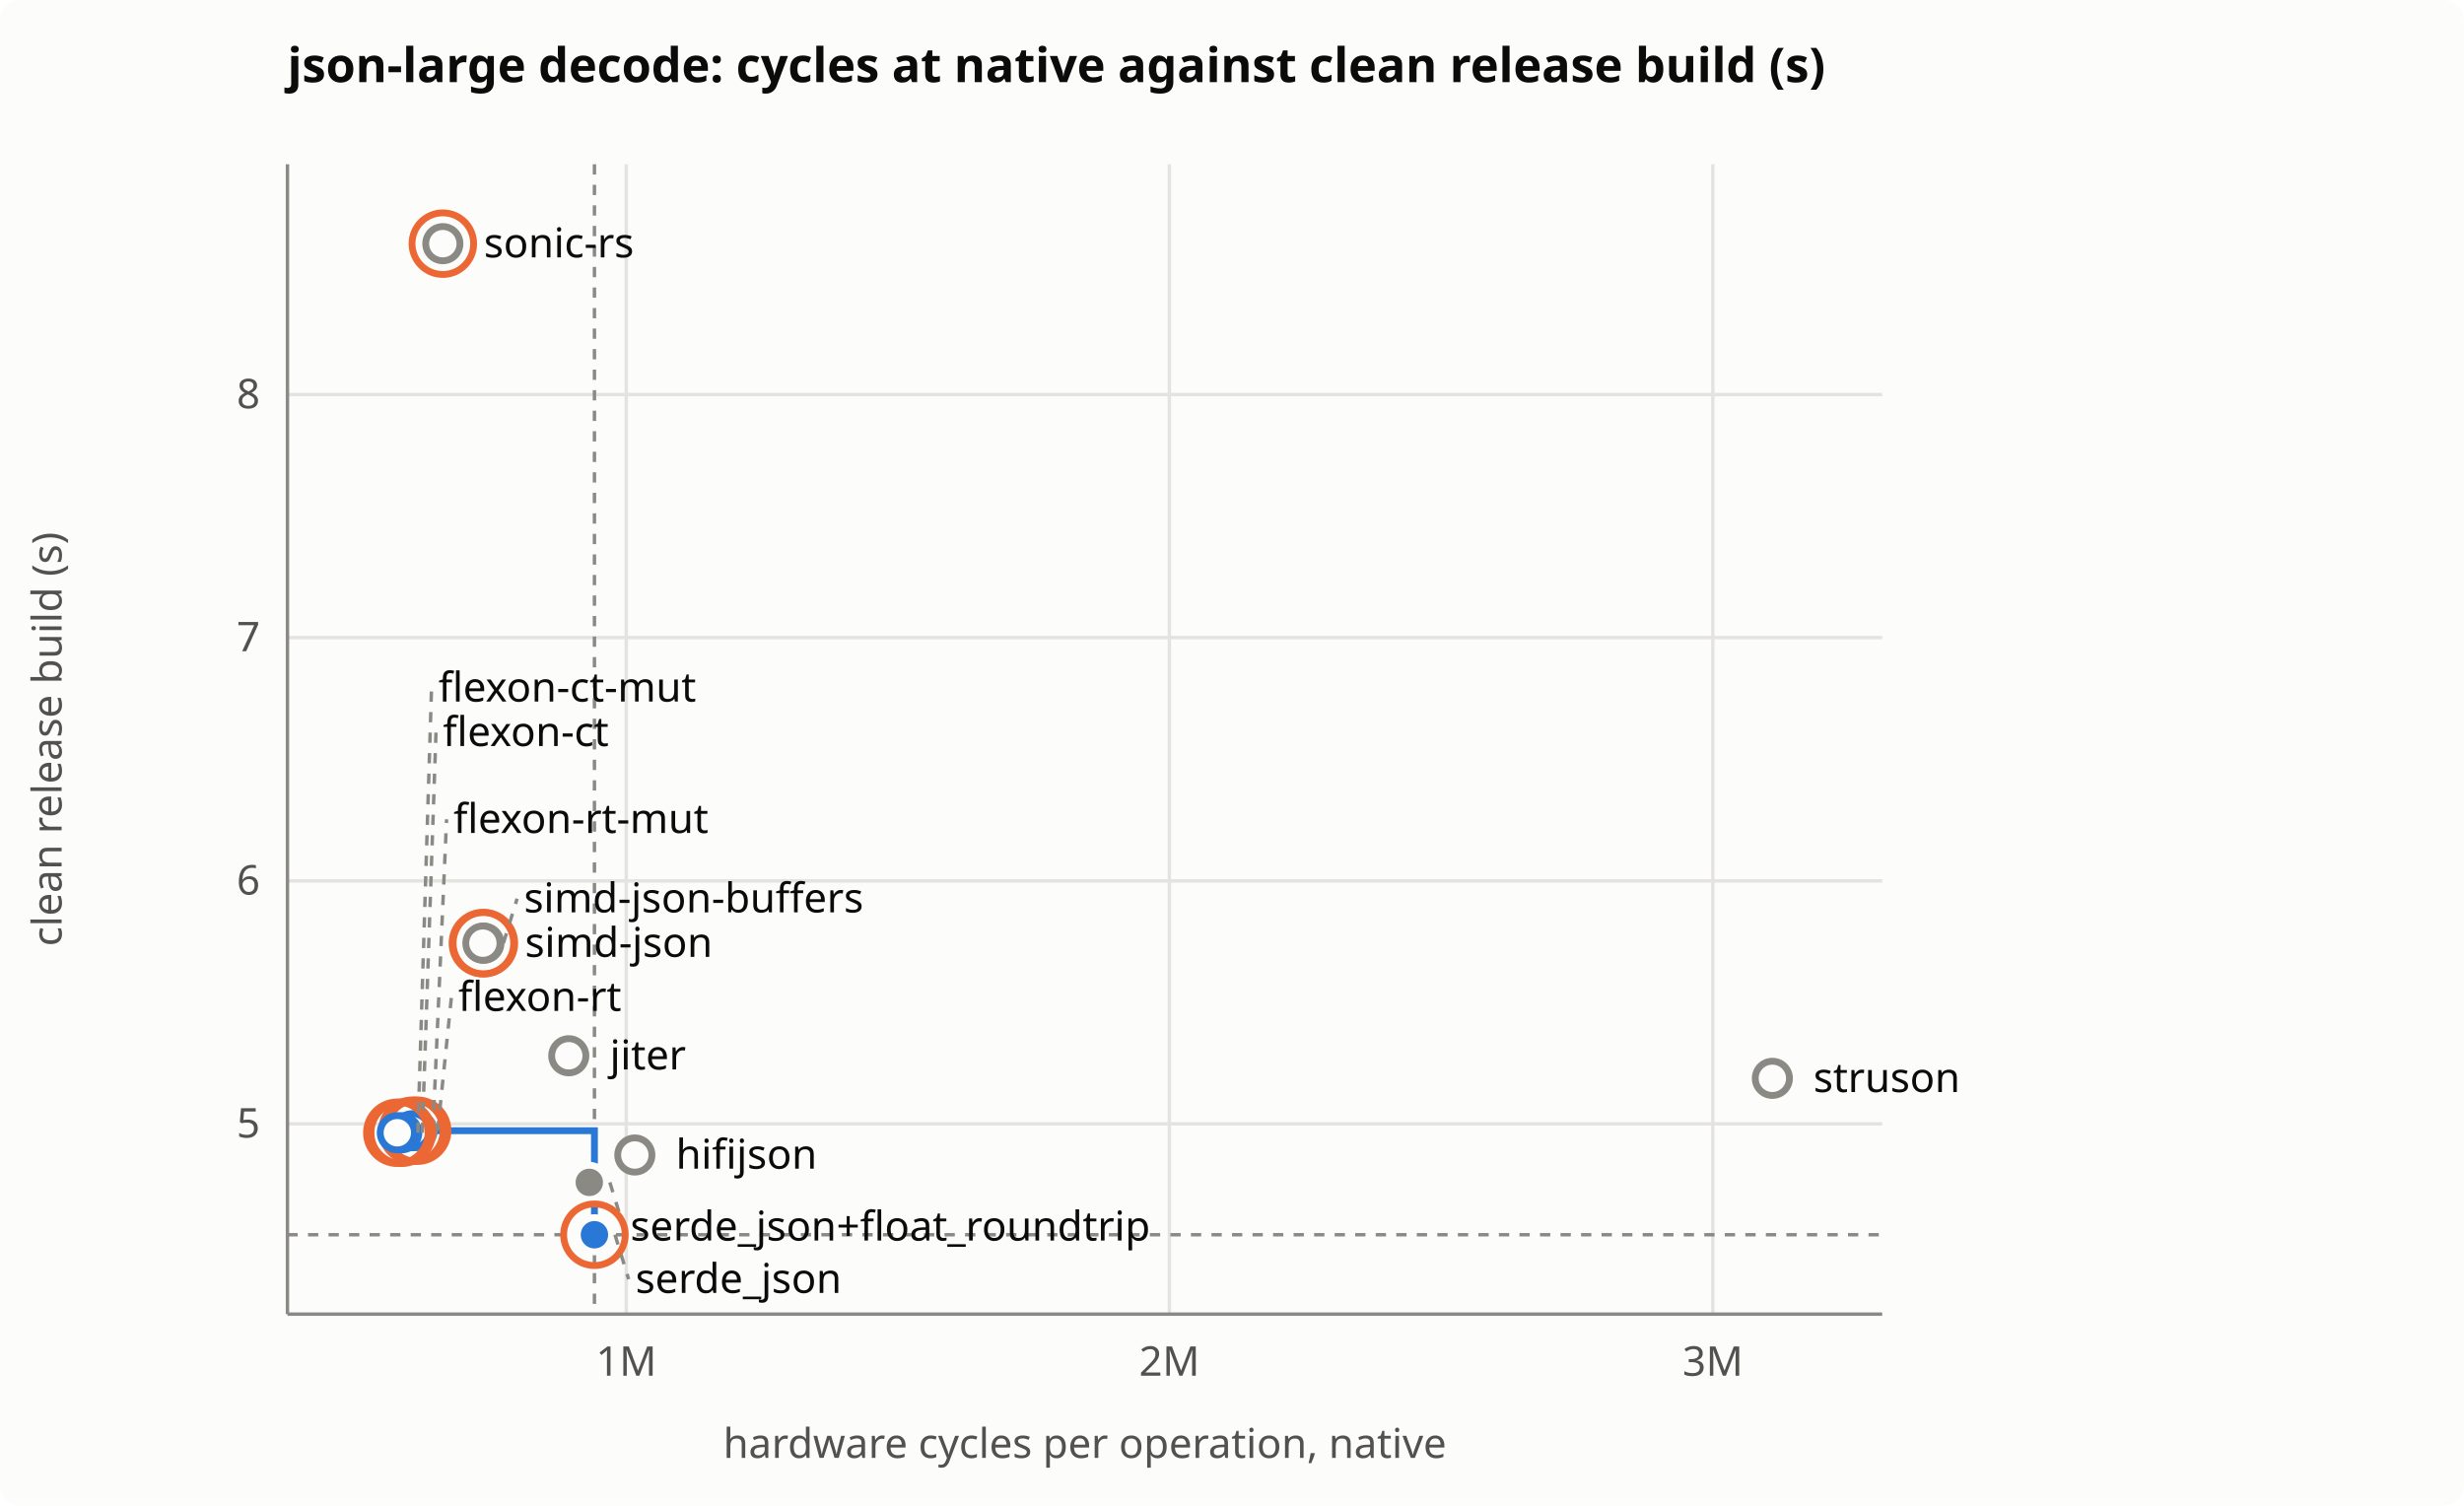
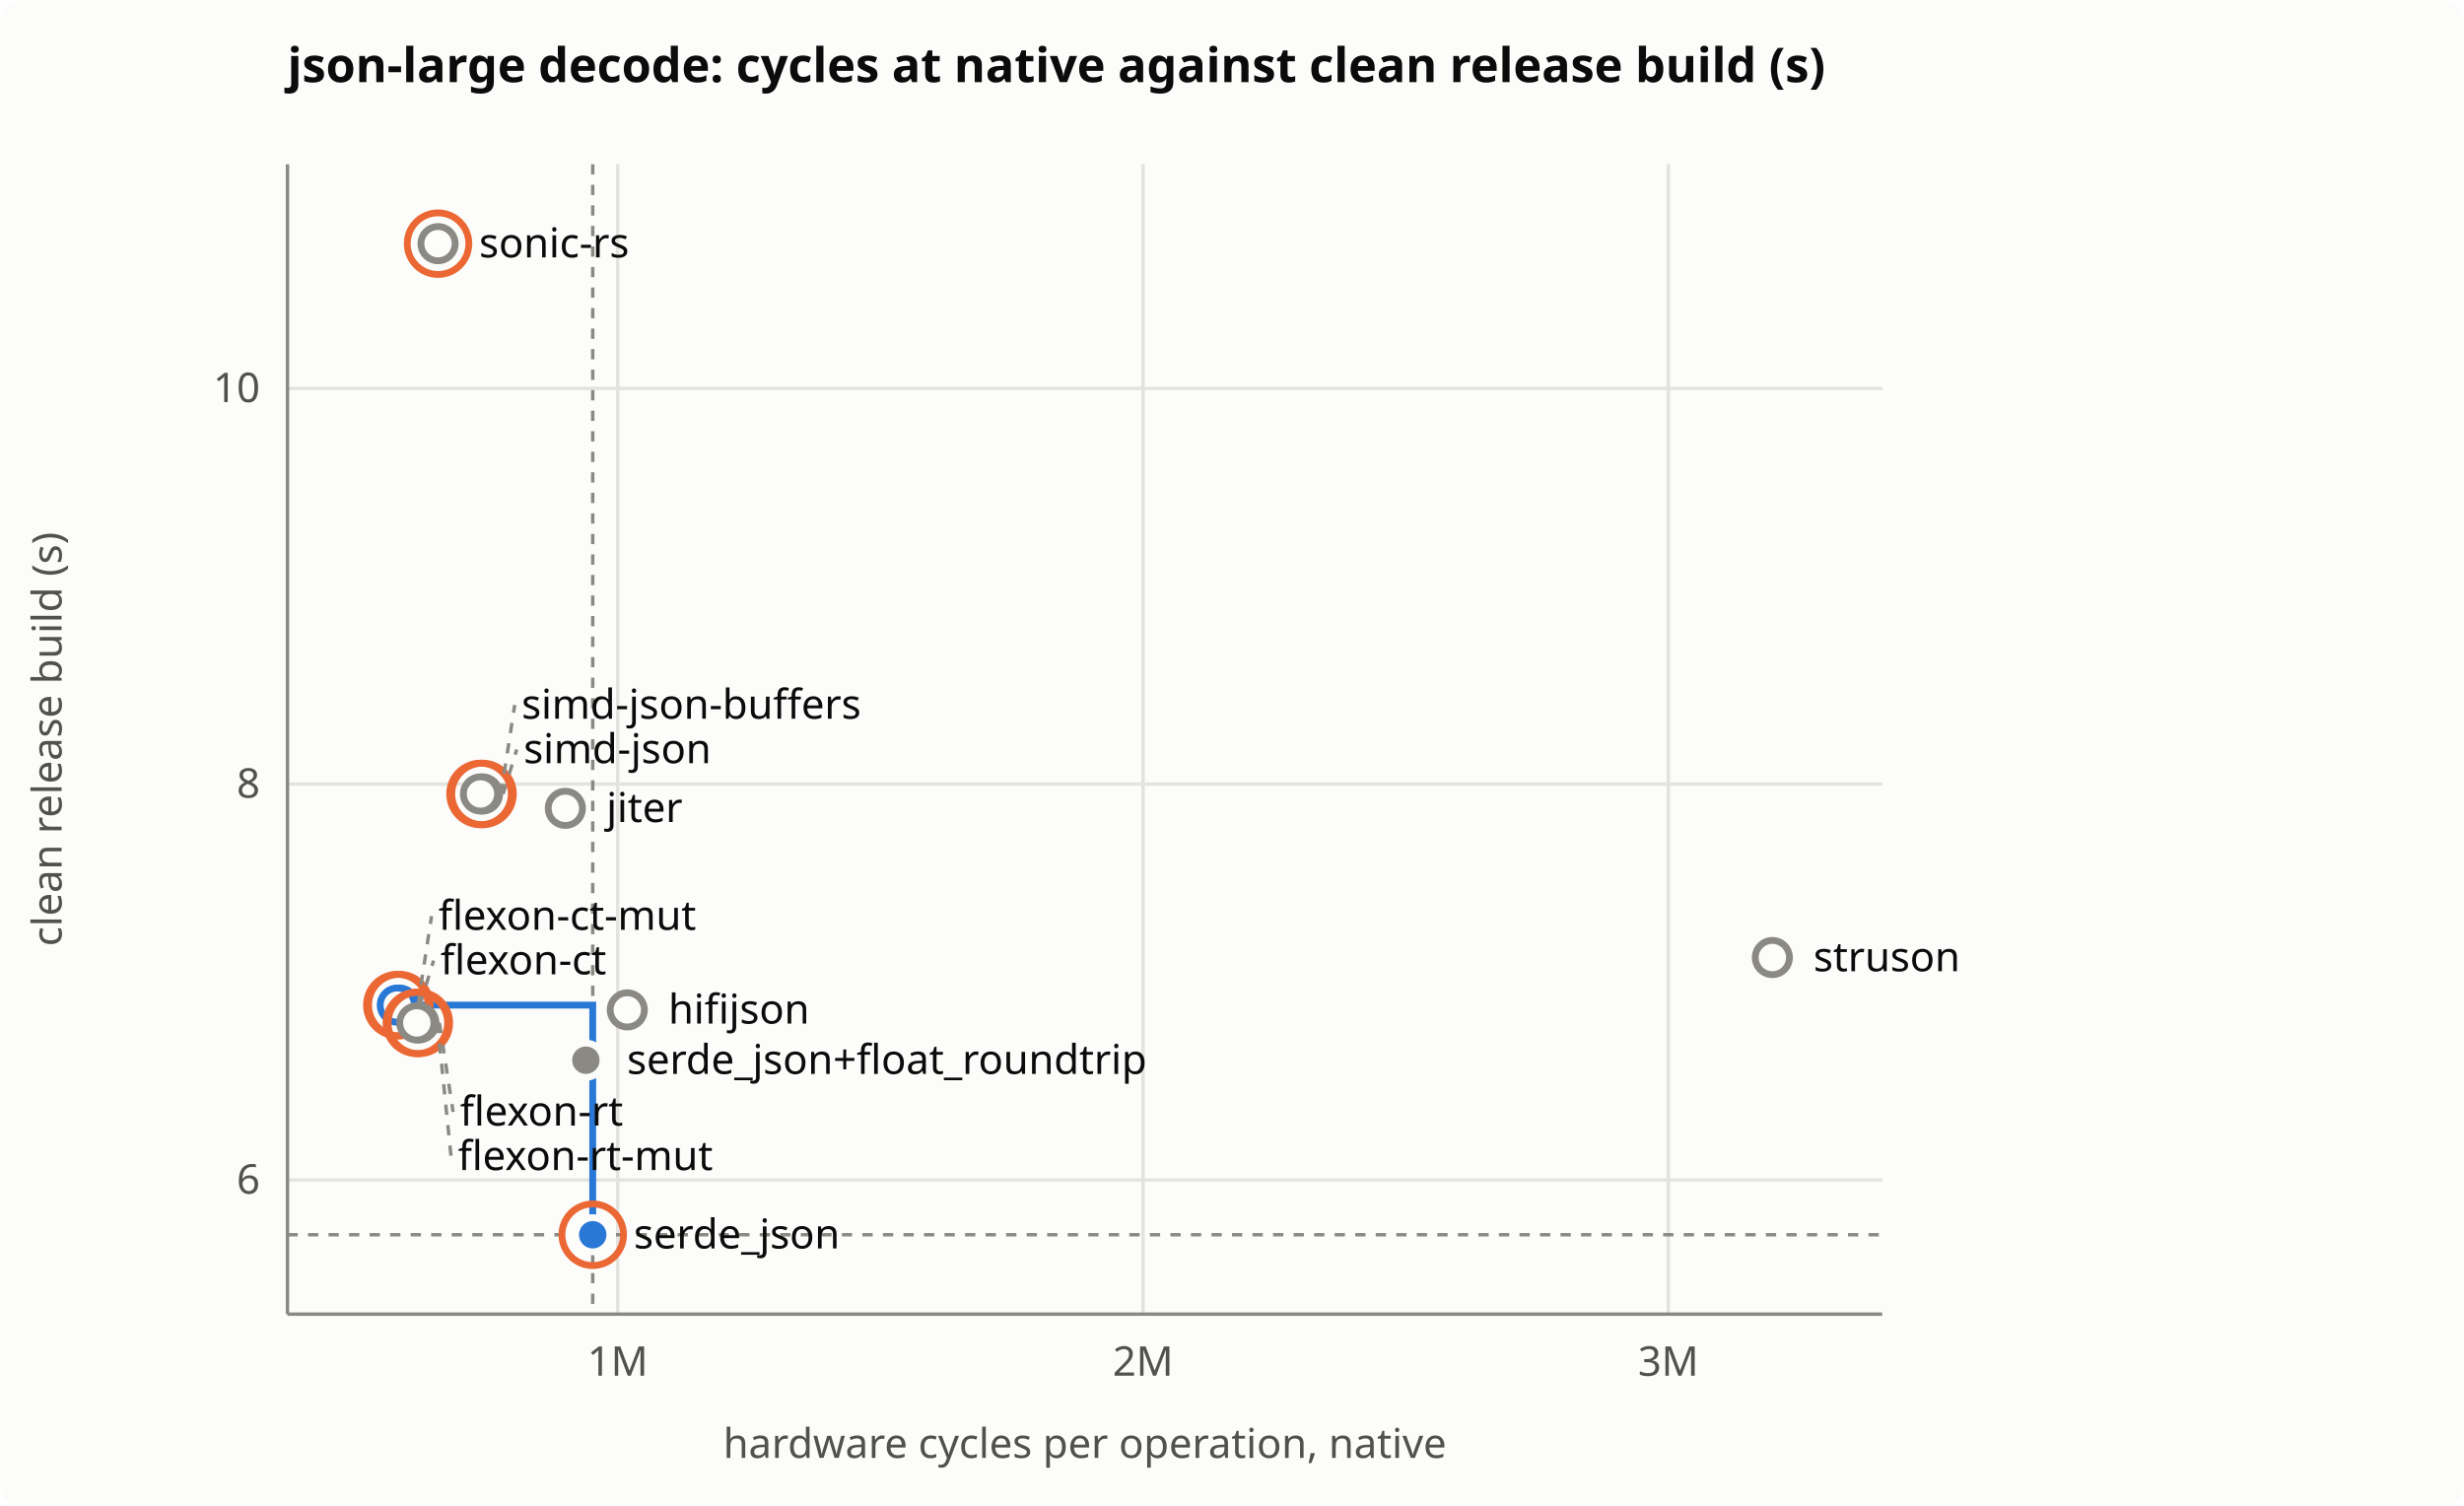
<svg xmlns="http://www.w3.org/2000/svg" viewBox="0 0 720 440" width="720" height="440" role="img" aria-label="json-large decode: cycles at native against clean release build (s)">
  <style>
.bg{fill:#fcfcfb}.ink{fill:#0b0b0b}.ink2{fill:#52514e}.grid{stroke:#e4e3df;stroke-width:1}
.axis{stroke:#8a8984;stroke-width:1}.ref{stroke:#8a8984;stroke-width:1;stroke-dasharray:3 3}
.front{stroke:#2a78d6;stroke-width:2;fill:none}
.on{fill:#2a78d6;stroke:#fcfcfb;stroke-width:2}.off{fill:#8a8984;stroke:#fcfcfb;stroke-width:2}
.on.hollow{fill:#fcfcfb;stroke:#2a78d6}.off.hollow{fill:#fcfcfb;stroke:#8a8984}
.ring{fill:none;stroke:#eb6834;stroke-width:2}
text{font-family:system-ui,'Segoe UI',sans-serif;font-size:12px}
.title{font-size:14px;font-weight:600}
@media (prefers-color-scheme:dark){
.bg{fill:#1a1a19}.ink{fill:#f0efec}.ink2{fill:#c3c2b7}.grid{stroke:#2e2e2c}.axis,.ref{stroke:#7a7974}
.front{stroke:#3987e5}.on{fill:#3987e5;stroke:#1a1a19}.off{fill:#7a7974;stroke:#1a1a19}
.on.hollow{fill:#1a1a19;stroke:#3987e5}.off.hollow{fill:#1a1a19;stroke:#7a7974}.ring{stroke:#d95926}}
</style>
  <rect class="bg" width="720" height="440" rx="6" />
  <text class="ink title" x="84" y="24">json-large decode: cycles at native against clean release build (s)</text>
-   <line class="grid" x1="183.0" y1="48" x2="183.0" y2="384.0" />
-   <text class="ink2" x="183.0" y="402.0" text-anchor="middle">1M</text>
-   <line class="grid" x1="341.7" y1="48" x2="341.7" y2="384.0" />
-   <text class="ink2" x="341.7" y="402.0" text-anchor="middle">2M</text>
-   <line class="grid" x1="500.5" y1="48" x2="500.5" y2="384.0" />
-   <text class="ink2" x="500.5" y="402.0" text-anchor="middle">3M</text>
-   <line class="grid" x1="84" y1="328.4" x2="550.0" y2="328.4" />
-   <text class="ink2" x="76.0" y="332.4" text-anchor="end">5</text>
-   <line class="grid" x1="84" y1="257.4" x2="550.0" y2="257.4" />
-   <text class="ink2" x="76.0" y="261.4" text-anchor="end">6</text>
-   <line class="grid" x1="84" y1="186.3" x2="550.0" y2="186.3" />
-   <text class="ink2" x="76.0" y="190.3" text-anchor="end">7</text>
-   <line class="grid" x1="84" y1="115.3" x2="550.0" y2="115.3" />
-   <text class="ink2" x="76.0" y="119.3" text-anchor="end">8</text>
+   <line class="grid" x1="180.5" y1="48" x2="180.5" y2="384.0" />
+   <text class="ink2" x="180.5" y="402.0" text-anchor="middle">1M</text>
+   <line class="grid" x1="334.0" y1="48" x2="334.0" y2="384.0" />
+   <text class="ink2" x="334.0" y="402.0" text-anchor="middle">2M</text>
+   <line class="grid" x1="487.5" y1="48" x2="487.5" y2="384.0" />
+   <text class="ink2" x="487.5" y="402.0" text-anchor="middle">3M</text>
+   <line class="grid" x1="84" y1="344.8" x2="550.0" y2="344.8" />
+   <text class="ink2" x="76.0" y="348.8" text-anchor="end">6</text>
+   <line class="grid" x1="84" y1="229.1" x2="550.0" y2="229.1" />
+   <text class="ink2" x="76.0" y="233.1" text-anchor="end">8</text>
+   <line class="grid" x1="84" y1="113.5" x2="550.0" y2="113.5" />
+   <text class="ink2" x="76.0" y="117.5" text-anchor="end">10</text>
  <line class="axis" x1="84" y1="384.0" x2="550.0" y2="384.0" />
  <line class="axis" x1="84" y1="48" x2="84" y2="384.0" />
  <text class="ink2" x="317.0" y="426.0" text-anchor="middle">hardware cycles per operation, native</text>
  <text class="ink2" transform="translate(18 216.0) rotate(-90)" text-anchor="middle">clean release build (s)</text>
-   <line class="ref" x1="173.7" y1="48" x2="173.7" y2="384.0" />
+   <line class="ref" x1="173.2" y1="48" x2="173.2" y2="384.0" />
  <line class="ref" x1="84" y1="360.8" x2="550.0" y2="360.8" />
-   <path class="front" d="M116.1,331.0 H117.4 V331.0 H120.5 V330.4 H173.7 V360.8" />
-   <circle class="off hollow" cx="129.4" cy="71.2" r="5" />
-   <circle class="ring" cx="129.4" cy="71.2" r="9" />
-   <text class="ink" x="141.4" y="75.2">sonic-rs</text>
-   <circle class="off hollow" cx="141.4" cy="275.6" r="5" />
-   <circle class="ring" cx="141.4" cy="275.6" r="9" />
-   <text class="ink" x="153.4" y="279.6">simd-json</text>
-   <circle class="off hollow" cx="141.1" cy="275.6" r="5" />
-   <circle class="ring" cx="141.1" cy="275.6" r="9" />
-   <line class="ref" x1="147.1" y1="275.6" x2="151.1" y2="262.6" />
-   <text class="ink" x="153.1" y="266.6">simd-json-buffers</text>
-   <circle class="off hollow" cx="166.2" cy="308.5" r="5" />
-   <text class="ink" x="178.2" y="312.5">jiter</text>
-   <circle class="off hollow" cx="517.9" cy="315.1" r="5" />
-   <text class="ink" x="529.9" y="319.1">struson</text>
-   <circle class="off hollow" cx="121.9" cy="330.4" r="5" />
-   <circle class="ring" cx="121.9" cy="330.4" r="9" />
-   <line class="ref" x1="127.9" y1="330.4" x2="131.9" y2="291.4" />
-   <text class="ink" x="133.9" y="295.4">flexon-rt</text>
-   <circle class="on hollow" cx="120.5" cy="330.4" r="5" />
-   <circle class="ring" cx="120.5" cy="330.4" r="9" />
-   <line class="ref" x1="126.5" y1="330.4" x2="130.5" y2="239.4" />
-   <text class="ink" x="132.5" y="243.4">flexon-rt-mut</text>
-   <circle class="on hollow" cx="117.4" cy="331.0" r="5" />
-   <circle class="ring" cx="117.4" cy="331.0" r="9" />
-   <line class="ref" x1="123.4" y1="331.0" x2="127.4" y2="214.0" />
-   <text class="ink" x="129.4" y="218.0">flexon-ct</text>
-   <circle class="on hollow" cx="116.1" cy="331.0" r="5" />
-   <circle class="ring" cx="116.1" cy="331.0" r="9" />
-   <line class="ref" x1="122.1" y1="331.0" x2="126.1" y2="201.0" />
-   <text class="ink" x="128.1" y="205.0">flexon-ct-mut</text>
-   <circle class="off hollow" cx="185.5" cy="337.5" r="5" />
-   <text class="ink" x="197.5" y="341.5">hifijson</text>
-   <circle class="off" cx="172.2" cy="345.5" r="5" />
-   <line class="ref" x1="178.2" y1="345.5" x2="182.2" y2="358.5" />
-   <text class="ink" x="184.2" y="362.5">serde_json+float_roundtrip</text>
-   <circle class="on" cx="173.7" cy="360.8" r="5" />
-   <circle class="ring" cx="173.7" cy="360.8" r="9" />
-   <line class="ref" x1="179.7" y1="360.8" x2="183.7" y2="373.8" />
-   <text class="ink" x="185.7" y="377.8">serde_json</text>
+   <path class="front" d="M116.1,293.7 H116.7 V293.7 H173.2 V360.8" />
+   <circle class="off hollow" cx="128.0" cy="71.2" r="5" />
+   <circle class="ring" cx="128.0" cy="71.2" r="9" />
+   <text class="ink" x="140.0" y="75.2">sonic-rs</text>
+   <circle class="off hollow" cx="141.0" cy="232.0" r="5" />
+   <circle class="ring" cx="141.0" cy="232.0" r="9" />
+   <line class="ref" x1="147.0" y1="232.0" x2="151.0" y2="219.0" />
+   <text class="ink" x="153.0" y="223.0">simd-json</text>
+   <circle class="off hollow" cx="140.4" cy="232.0" r="5" />
+   <circle class="ring" cx="140.4" cy="232.0" r="9" />
+   <line class="ref" x1="146.4" y1="232.0" x2="150.4" y2="206.0" />
+   <text class="ink" x="152.4" y="210.0">simd-json-buffers</text>
+   <circle class="off hollow" cx="165.2" cy="236.2" r="5" />
+   <text class="ink" x="177.2" y="240.2">jiter</text>
+   <circle class="off hollow" cx="517.9" cy="279.8" r="5" />
+   <text class="ink" x="529.9" y="283.8">struson</text>
+   <circle class="on hollow" cx="116.7" cy="293.7" r="5" />
+   <circle class="ring" cx="116.7" cy="293.7" r="9" />
+   <line class="ref" x1="122.7" y1="293.7" x2="126.7" y2="280.7" />
+   <text class="ink" x="128.7" y="284.7">flexon-ct</text>
+   <circle class="on hollow" cx="116.1" cy="293.7" r="5" />
+   <circle class="ring" cx="116.1" cy="293.7" r="9" />
+   <line class="ref" x1="122.1" y1="293.7" x2="126.1" y2="267.7" />
+   <text class="ink" x="128.1" y="271.7">flexon-ct-mut</text>
+   <circle class="off hollow" cx="183.3" cy="295.1" r="5" />
+   <text class="ink" x="195.3" y="299.1">hifijson</text>
+   <circle class="off hollow" cx="122.4" cy="298.9" r="5" />
+   <circle class="ring" cx="122.4" cy="298.9" r="9" />
+   <line class="ref" x1="128.4" y1="298.9" x2="132.4" y2="324.9" />
+   <text class="ink" x="134.4" y="328.9">flexon-rt</text>
+   <circle class="off hollow" cx="121.8" cy="298.9" r="5" />
+   <circle class="ring" cx="121.8" cy="298.9" r="9" />
+   <line class="ref" x1="127.8" y1="298.9" x2="131.8" y2="337.9" />
+   <text class="ink" x="133.8" y="341.9">flexon-rt-mut</text>
+   <circle class="off" cx="171.2" cy="309.8" r="5" />
+   <text class="ink" x="183.2" y="313.8">serde_json+float_roundtrip</text>
+   <circle class="on" cx="173.2" cy="360.8" r="5" />
+   <circle class="ring" cx="173.2" cy="360.8" r="9" />
+   <text class="ink" x="185.2" y="364.8">serde_json</text>
</svg>
